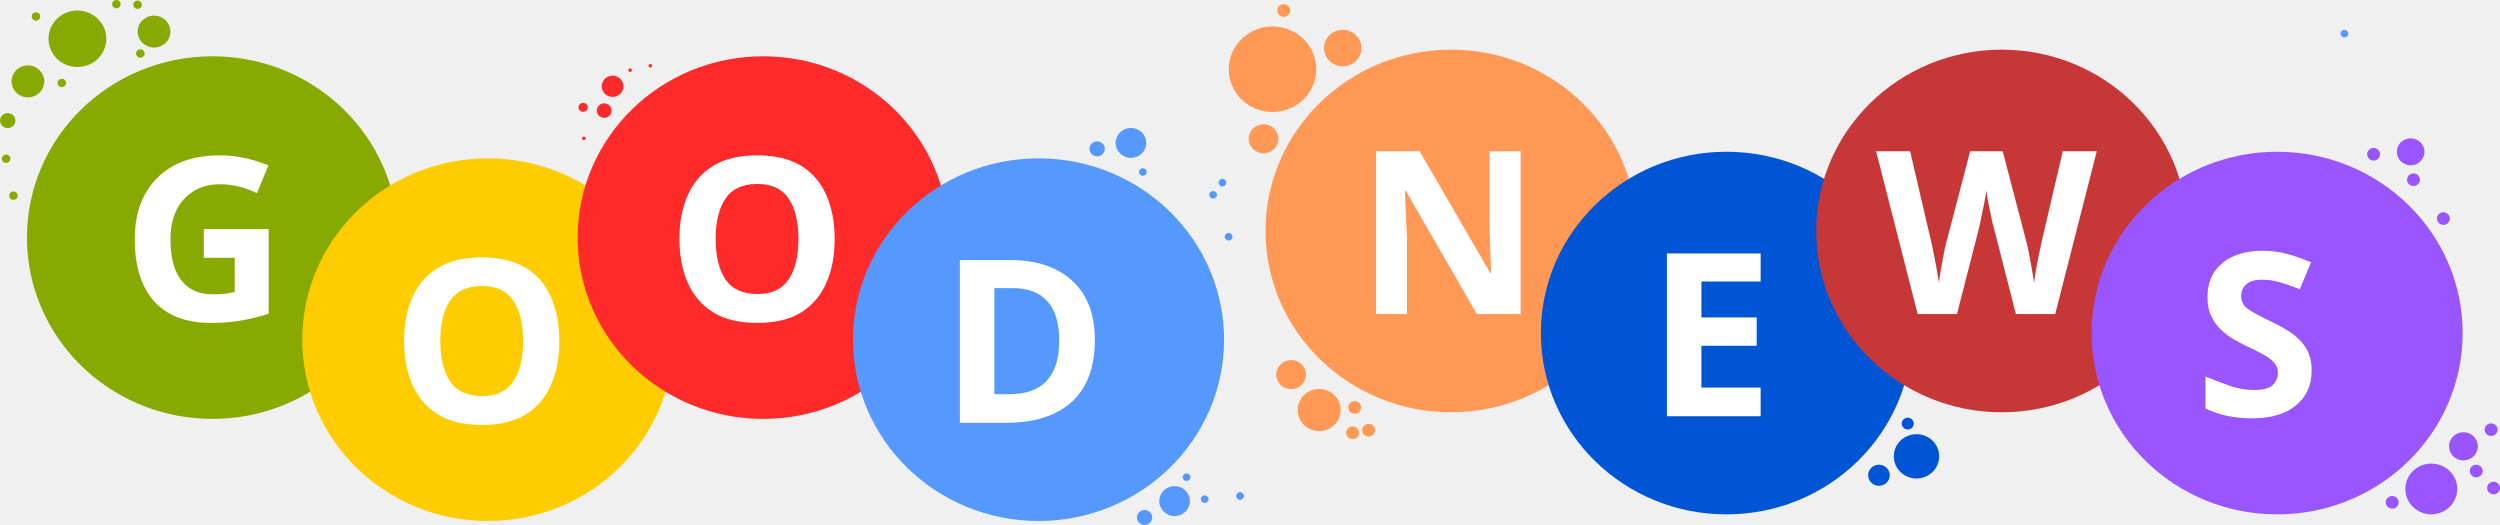
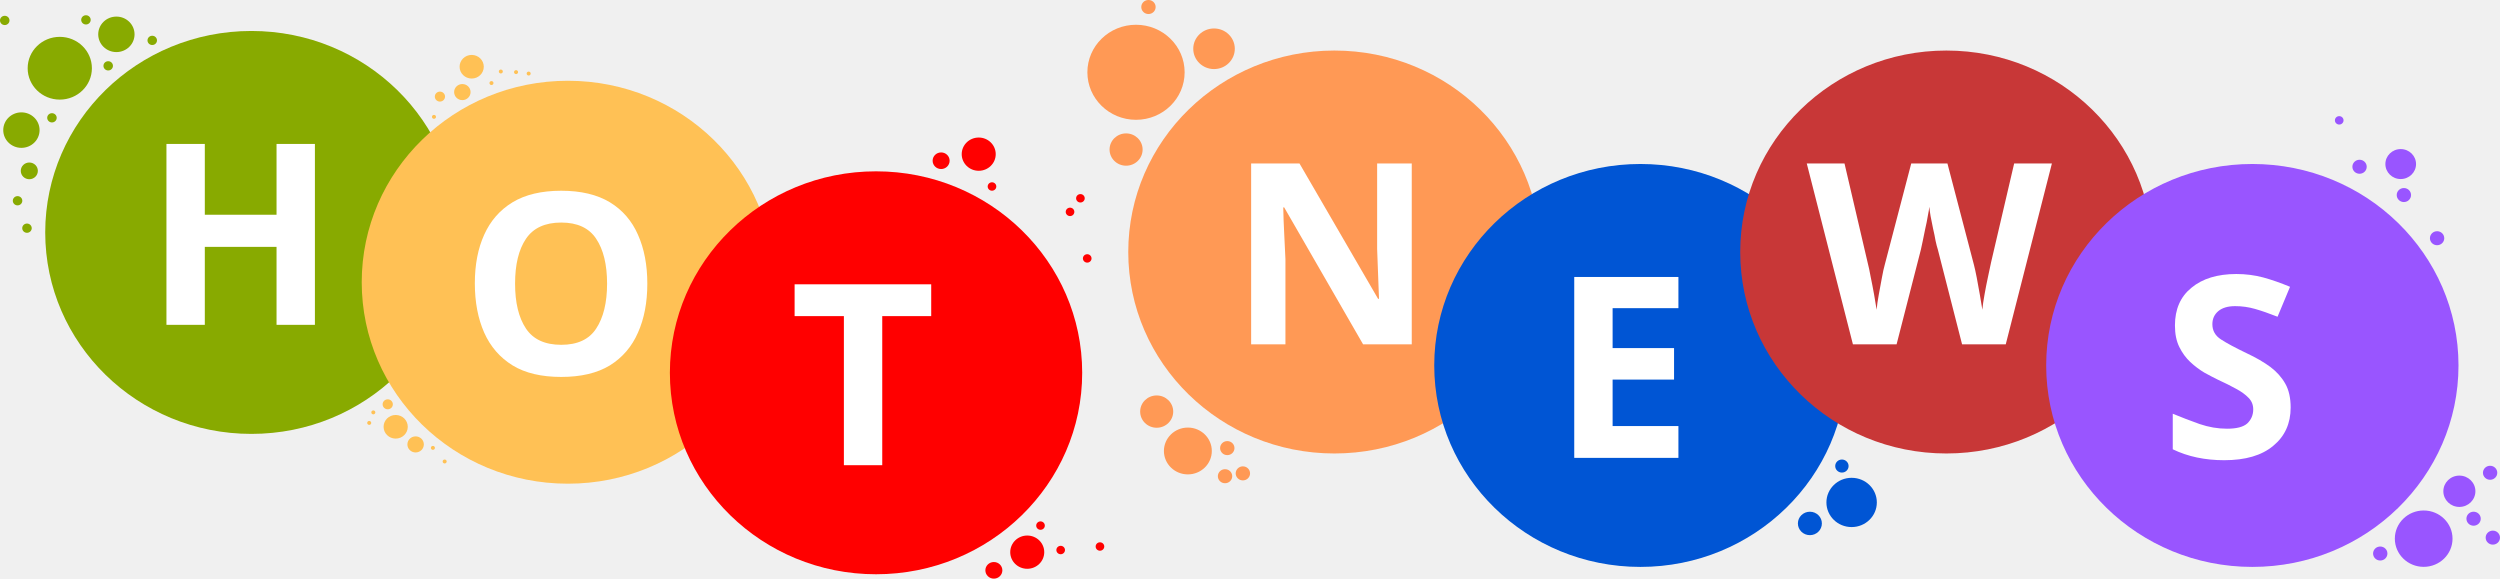
- <svg xmlns="http://www.w3.org/2000/svg" width="139.171mm" height="29.221mm" viewBox="0 0 139.171 29.221" version="1.1" id="svg8">
+ <svg xmlns="http://www.w3.org/2000/svg" width="125.245mm" height="28.988mm" viewBox="0 0 125.245 28.988" version="1.1" id="svg8">
  <defs id="defs2" />
-   <g id="layer1" transform="translate(-30.20746,-55.53213)">
-     <ellipse style="fill:#88aa00;fill-rule:evenodd;stroke-width:0.265" id="path10" cx="42.035" cy="68.758" rx="10.328" ry="10.093" />
-     <text xml:space="preserve" style="font-style:normal;font-variant:normal;font-weight:bold;font-stretch:normal;font-size:12.7px;line-height:1.25;font-family:sans-serif;-inkscape-font-specification:'sans-serif, Bold';font-variant-ligatures:normal;font-variant-caps:normal;font-variant-numeric:normal;font-variant-east-asian:normal;fill:#ffffff;fill-opacity:1;stroke:none;stroke-width:0.265" x="36.975" y="73.381" id="text76">
-       <tspan id="tspan74" x="36.975" y="73.381" style="font-style:normal;font-variant:normal;font-weight:bold;font-stretch:normal;font-size:12.7px;font-family:sans-serif;-inkscape-font-specification:'sans-serif, Bold';font-variant-ligatures:normal;font-variant-caps:normal;font-variant-numeric:normal;font-variant-east-asian:normal;fill:#ffffff;stroke-width:0.265">G</tspan>
+   <g id="layer1" transform="translate(-44.13333,-55.76475)">
+     <g id="g912" transform="translate(-0.6373651,-7.031837)">
+       <ellipse style="fill:#88aa00;fill-opacity:1;fill-rule:evenodd;stroke-width:0.265" id="path10-2" cx="57.364" cy="74.441" rx="10.328" ry="10.093" />
+       <text xml:space="preserve" style="font-style:normal;font-variant:normal;font-weight:bold;font-stretch:normal;font-size:12.7px;line-height:1.25;font-family:sans-serif;-inkscape-font-specification:'sans-serif, Bold';font-variant-ligatures:normal;font-variant-caps:normal;font-variant-numeric:normal;font-variant-east-asian:normal;fill:#ffffff;fill-opacity:1;stroke:none;stroke-width:0.265" x="51.969" y="79.07" id="text76-9">
+         <tspan id="tspan907" x="51.969" y="79.07">H</tspan>
+       </text>
+     </g>
+     <ellipse style="fill:#ffc155;fill-rule:evenodd;stroke-width:1;stroke-miterlimit:4;stroke-dasharray:none;fill-opacity:1" id="path10-2-3" cx="72.583" cy="69.904" rx="10.328" ry="10.093" />
+     <text xml:space="preserve" style="font-style:normal;font-variant:normal;font-weight:bold;font-stretch:normal;font-size:12.7px;line-height:1.25;font-family:sans-serif;-inkscape-font-specification:'sans-serif, Bold';font-variant-ligatures:normal;font-variant-caps:normal;font-variant-numeric:normal;font-variant-east-asian:normal;fill:#ffffff;fill-opacity:1;stroke:none;stroke-width:1;stroke-miterlimit:4;stroke-dasharray:none" x="67.188" y="74.527" id="text76-9-8">
+       <tspan id="tspan102-7" x="67.188" y="74.527">O</tspan>
    </text>
-     <ellipse style="fill:#ffcc00;fill-rule:evenodd;stroke-width:0.265" id="path10-2" cx="57.364" cy="74.441" rx="10.328" ry="10.093" />
-     <text xml:space="preserve" style="font-style:normal;font-variant:normal;font-weight:bold;font-stretch:normal;font-size:12.7px;line-height:1.25;font-family:sans-serif;-inkscape-font-specification:'sans-serif, Bold';font-variant-ligatures:normal;font-variant-caps:normal;font-variant-numeric:normal;font-variant-east-asian:normal;fill:#ffffff;fill-opacity:1;stroke:none;stroke-width:0.265" x="51.969" y="79.064" id="text76-9">
-       <tspan id="tspan102" x="51.969" y="79.064">O</tspan>
-     </text>
-     <ellipse style="fill:#ff2a2a;fill-rule:evenodd;stroke-width:0.265" id="path10-2-3" cx="72.692" cy="68.758" rx="10.328" ry="10.093" />
-     <text xml:space="preserve" style="font-style:normal;font-variant:normal;font-weight:bold;font-stretch:normal;font-size:12.7px;line-height:1.25;font-family:sans-serif;-inkscape-font-specification:'sans-serif, Bold';font-variant-ligatures:normal;font-variant-caps:normal;font-variant-numeric:normal;font-variant-east-asian:normal;fill:#ffffff;fill-opacity:1;stroke:none;stroke-width:0.265" x="67.297" y="73.381" id="text76-9-8">
-       <tspan id="tspan102-7" x="67.297" y="73.381">O</tspan>
-     </text>
-     <ellipse style="fill:#5599ff;fill-rule:evenodd;stroke-width:0.265" id="path10-2-3-8" cx="88.021" cy="74.441" rx="10.328" ry="10.093" />
-     <text xml:space="preserve" style="font-style:normal;font-variant:normal;font-weight:bold;font-stretch:normal;font-size:12.7px;line-height:1.25;font-family:sans-serif;-inkscape-font-specification:'sans-serif, Bold';font-variant-ligatures:normal;font-variant-caps:normal;font-variant-numeric:normal;font-variant-east-asian:normal;fill:#ffffff;fill-opacity:1;stroke:none;stroke-width:0.265" x="82.499" y="79.07" id="text76-9-0">
-       <tspan id="tspan140" x="82.499" y="79.07">D</tspan>
-     </text>
+     <g id="g922">
+       <ellipse style="fill:#ff0000;fill-rule:evenodd;stroke-width:0.265" id="path10-2-3-8" cx="88.021" cy="74.441" rx="10.328" ry="10.093" />
+       <text xml:space="preserve" style="font-style:normal;font-variant:normal;font-weight:bold;font-stretch:normal;font-size:12.7px;line-height:1.25;font-family:sans-serif;-inkscape-font-specification:'sans-serif, Bold';font-variant-ligatures:normal;font-variant-caps:normal;font-variant-numeric:normal;font-variant-east-asian:normal;fill:#ffffff;fill-opacity:1;stroke:none;stroke-width:0.265" x="83.693" y="79.07" id="text76-9-0">
+         <tspan id="tspan82" x="83.693" y="79.07">T</tspan>
+       </text>
+     </g>
    <ellipse style="fill:#ff9955;fill-rule:evenodd;stroke-width:0.265" id="path10-20" cx="110.985" cy="68.39" rx="10.328" ry="10.093" />
    <text xml:space="preserve" style="font-style:normal;font-variant:normal;font-weight:bold;font-stretch:normal;font-size:12.7px;line-height:1.25;font-family:sans-serif;-inkscape-font-specification:'sans-serif, Bold';font-variant-ligatures:normal;font-variant-caps:normal;font-variant-numeric:normal;font-variant-east-asian:normal;fill:#ffffff;fill-opacity:1;stroke:none;stroke-width:0.265" x="105.671" y="73.019" id="text76-3">
      <tspan id="tspan334" x="105.671" y="73.019">N</tspan>
    </text>
    <ellipse style="fill:#0055d4;fill-rule:evenodd;stroke-width:0.265" id="path10-2-34" cx="126.314" cy="74.073" rx="10.328" ry="10.093" />
    <text xml:space="preserve" style="font-style:normal;font-variant:normal;font-weight:bold;font-stretch:normal;font-size:12.7px;line-height:1.25;font-family:sans-serif;-inkscape-font-specification:'sans-serif, Bold';font-variant-ligatures:normal;font-variant-caps:normal;font-variant-numeric:normal;font-variant-east-asian:normal;fill:#ffffff;fill-opacity:1;stroke:none;stroke-width:0.265" x="121.858" y="78.702" id="text76-9-6">
      <tspan id="tspan336" x="121.858" y="78.702">E</tspan>
    </text>
    <ellipse style="fill:#c83737;fill-rule:evenodd;stroke-width:0.265" id="path10-2-3-5" cx="141.643" cy="68.39" rx="10.328" ry="10.093" />
    <text xml:space="preserve" style="font-style:normal;font-variant:normal;font-weight:bold;font-stretch:normal;font-size:12.7px;line-height:1.25;font-family:sans-serif;-inkscape-font-specification:'sans-serif, Bold';font-variant-ligatures:normal;font-variant-caps:normal;font-variant-numeric:normal;font-variant-east-asian:normal;fill:#ffffff;fill-opacity:1;stroke:none;stroke-width:0.265" x="134.648" y="73.019" id="text76-9-8-4">
      <tspan id="tspan338" x="134.648" y="73.019">W</tspan>
    </text>
    <ellipse style="fill:#9955ff;fill-rule:evenodd;stroke-width:0.265" id="path10-2-3-8-6" cx="156.971" cy="74.073" rx="10.328" ry="10.093" />
    <text xml:space="preserve" style="font-style:normal;font-variant:normal;font-weight:bold;font-stretch:normal;font-size:12.7px;line-height:1.25;font-family:sans-serif;-inkscape-font-specification:'sans-serif, Bold';font-variant-ligatures:normal;font-variant-caps:normal;font-variant-numeric:normal;font-variant-east-asian:normal;fill:#ffffff;fill-opacity:1;stroke:none;stroke-width:0.265" x="152.407" y="78.696" id="text76-9-0-7">
      <tspan id="tspan340" x="152.407" y="78.696">S</tspan>
    </text>
    <ellipse style="fill:#ff9955;fill-rule:evenodd;stroke-width:0.062" id="path10-20-8" cx="101.045" cy="59.386" rx="2.436" ry="2.381" />
    <ellipse style="fill:#ff9955;fill-rule:evenodd;stroke-width:0.027" id="path10-20-1" cx="104.954" cy="58.208" rx="1.041" ry="1.017" />
    <ellipse style="fill:#ff9955;fill-rule:evenodd;stroke-width:0.021" id="path10-20-6" cx="100.548" cy="63.257" rx="0.828" ry="0.809" />
    <ellipse style="fill:#ff9955;fill-rule:evenodd;stroke-width:0.009" id="path10-20-1-2" cx="101.669" cy="56.116" rx="0.36" ry="0.352" />
    <ellipse style="fill:#ff9955;fill-rule:evenodd;stroke-width:0.031" id="path10-20-8-1" cx="103.643" cy="78.358" rx="1.2" ry="1.173" />
    <ellipse style="fill:#ff9955;fill-rule:evenodd;stroke-width:0.021" id="path10-20-6-9" cx="102.081" cy="76.385" rx="0.828" ry="0.809" />
    <ellipse style="fill:#ff9955;fill-rule:evenodd;stroke-width:0.009" id="path10-20-1-2-8" cx="105.618" cy="78.214" rx="0.36" ry="0.352" />
    <ellipse style="fill:#ff9955;fill-rule:evenodd;stroke-width:0.009" id="path10-20-1-2-7" cx="106.399" cy="79.48" rx="0.36" ry="0.352" />
    <ellipse style="fill:#ff9955;fill-rule:evenodd;stroke-width:0.009" id="path10-20-1-2-4" cx="105.505" cy="79.622" rx="0.36" ry="0.352" />
    <ellipse style="fill:#0055d4;fill-rule:evenodd;stroke-width:0.032" id="path10-2-34-7" cx="136.896" cy="80.936" rx="1.263" ry="1.234" />
    <ellipse style="fill:#0055d4;fill-rule:evenodd;stroke-width:0.015" id="path10-2-34-4" cx="134.805" cy="81.988" rx="0.601" ry="0.587" />
    <ellipse style="fill:#0055d4;fill-rule:evenodd;stroke-width:0.009" id="path10-2-34-4-7" cx="136.409" cy="79.113" rx="0.335" ry="0.327" />
    <ellipse style="fill:#9955ff;fill-rule:evenodd;stroke-width:0.037" id="path10-2-3-8-6-2" cx="165.555" cy="82.751" rx="1.445" ry="1.412" />
    <ellipse style="fill:#9955ff;fill-rule:evenodd;stroke-width:0.021" id="path10-2-3-8-6-2-8" cx="167.343" cy="80.376" rx="0.803" ry="0.785" />
    <ellipse style="fill:#9955ff;fill-rule:evenodd;stroke-width:0.009" id="path10-2-3-8-6-2-8-7" cx="168.883" cy="79.45" rx="0.359" ry="0.351" />
    <ellipse style="fill:#9955ff;fill-rule:evenodd;stroke-width:0.009" id="path10-2-3-8-6-2-8-7-5" cx="163.379" cy="83.495" rx="0.359" ry="0.351" />
    <ellipse style="fill:#9955ff;fill-rule:evenodd;stroke-width:0.009" id="path10-2-3-8-6-2-8-7-7" cx="169.019" cy="82.699" rx="0.359" ry="0.351" />
    <ellipse style="fill:#9955ff;fill-rule:evenodd;stroke-width:0.009" id="path10-2-3-8-6-2-8-7-4" cx="168.055" cy="81.751" rx="0.359" ry="0.351" />
    <ellipse style="fill:#9955ff;fill-rule:evenodd;stroke-width:0.02" id="path10-2-3-8-6-2-84" cx="164.404" cy="63.984" rx="0.768" ry="0.751" />
    <ellipse style="fill:#9955ff;fill-rule:evenodd;stroke-width:0.009" id="path10-2-3-8-6-2-8-7-0" cx="162.342" cy="64.119" rx="0.359" ry="0.351" />
    <ellipse style="fill:#9955ff;fill-rule:evenodd;stroke-width:0.009" id="path10-2-3-8-6-2-8-7-01" cx="164.563" cy="65.536" rx="0.359" ry="0.351" />
    <ellipse style="fill:#9955ff;fill-rule:evenodd;stroke-width:0.009" id="path10-2-3-8-6-2-8-7-56" cx="166.227" cy="67.699" rx="0.359" ry="0.351" />
-     <ellipse style="fill:#88aa00;fill-rule:evenodd;stroke-width:0.041" id="path10-3" cx="34.517" cy="57.69" rx="1.609" ry="1.572" />
-     <ellipse style="fill:#88aa00;fill-rule:evenodd;stroke-width:0.023" id="path10-3-7" cx="31.762" cy="60.062" rx="0.91" ry="0.889" />
-     <ellipse style="fill:#88aa00;fill-rule:evenodd;stroke-width:0.011" id="path10-3-7-4" cx="30.636" cy="62.244" rx="0.428" ry="0.419" />
-     <ellipse style="fill:#88aa00;fill-rule:evenodd;stroke-width:0.023" id="path10-3-7-3" cx="38.782" cy="57.291" rx="0.91" ry="0.889" />
-     <ellipse style="fill:#88aa00;fill-rule:evenodd;stroke-width:0.006" id="path10-3-7-4-1" cx="33.646" cy="60.149" rx="0.238" ry="0.232" />
-     <ellipse style="fill:#88aa00;fill-rule:evenodd;stroke-width:0.006" id="path10-3-7-4-1-4" cx="32.208" cy="56.449" rx="0.238" ry="0.232" />
-     <ellipse style="fill:#88aa00;fill-rule:evenodd;stroke-width:0.006" id="path10-3-7-4-1-1" cx="38.021" cy="58.508" rx="0.238" ry="0.232" />
-     <ellipse style="fill:#88aa00;fill-rule:evenodd;stroke-width:0.006" id="path10-3-7-4-1-2" cx="36.685" cy="55.764" rx="0.238" ry="0.232" />
-     <ellipse style="fill:#88aa00;fill-rule:evenodd;stroke-width:0.006" id="path10-3-7-4-1-0" cx="37.867" cy="55.794" rx="0.238" ry="0.232" />
-     <ellipse style="fill:#88aa00;fill-rule:evenodd;stroke-width:0.006" id="path10-3-7-4-1-43" cx="30.956" cy="66.424" rx="0.238" ry="0.232" />
-     <ellipse style="fill:#88aa00;fill-rule:evenodd;stroke-width:0.006" id="path10-3-7-4-1-14" cx="30.548" cy="64.368" rx="0.238" ry="0.232" />
-     <ellipse style="fill:#ff2a2a;fill-rule:evenodd;stroke-width:0.016" id="path10-2-3-3" cx="64.308" cy="60.336" rx="0.606" ry="0.592" />
-     <ellipse style="fill:#ff2a2a;fill-rule:evenodd;stroke-width:0.011" id="path10-2-3-3-8" cx="63.841" cy="61.688" rx="0.412" ry="0.403" />
-     <ellipse style="fill:#ff2a2a;fill-rule:evenodd;stroke-width:0.007" id="path10-2-3-3-8-1" cx="62.667" cy="61.507" rx="0.256" ry="0.25" />
-     <ellipse style="fill:#ff2a2a;fill-rule:evenodd;stroke-width:0.003" id="path10-2-3-3-8-1-7" cx="62.708" cy="63.232" rx="0.101" ry="0.099" />
-     <ellipse style="fill:#ff2a2a;fill-rule:evenodd;stroke-width:0.003" id="path10-2-3-3-8-1-7-5" cx="66.412" cy="59.192" rx="0.101" ry="0.099" />
-     <ellipse style="fill:#ff2a2a;fill-rule:evenodd;stroke-width:0.003" id="path10-2-3-3-8-1-7-5-4" cx="65.284" cy="59.438" rx="0.101" ry="0.099" />
-     <ellipse style="fill:#5599ff;fill-rule:evenodd;stroke-width:0.022" id="path10-2-3-8-64" cx="93.165" cy="63.488" rx="0.852" ry="0.833" />
-     <ellipse style="fill:#5599ff;fill-rule:evenodd;stroke-width:0.022" id="path10-2-3-8-64-9" cx="95.596" cy="83.427" rx="0.852" ry="0.833" />
-     <ellipse style="fill:#5599ff;fill-rule:evenodd;stroke-width:0.011" id="path10-2-3-8-64-9-5" cx="93.924" cy="84.337" rx="0.426" ry="0.416" />
-     <ellipse style="fill:#5599ff;fill-rule:evenodd;stroke-width:0.011" id="path10-2-3-8-64-9-5-8" cx="91.282" cy="63.817" rx="0.426" ry="0.416" />
-     <ellipse style="fill:#5599ff;fill-rule:evenodd;stroke-width:0.006" id="path10-2-3-8-64-9-5-8-0" cx="96.261" cy="82.096" rx="0.216" ry="0.211" />
-     <ellipse style="fill:#5599ff;fill-rule:evenodd;stroke-width:0.006" id="path10-2-3-8-64-9-5-8-0-1" cx="99.239" cy="83.144" rx="0.216" ry="0.211" />
-     <ellipse style="fill:#5599ff;fill-rule:evenodd;stroke-width:0.006" id="path10-2-3-8-64-9-5-8-0-1-0" cx="160.716" cy="57.406" rx="0.216" ry="0.211" />
-     <ellipse style="fill:#5599ff;fill-rule:evenodd;stroke-width:0.006" id="path10-2-3-8-64-9-5-8-0-1-02" cx="97.271" cy="83.32" rx="0.216" ry="0.211" />
-     <ellipse style="fill:#5599ff;fill-rule:evenodd;stroke-width:0.006" id="path10-2-3-8-64-9-5-8-0-1-5" cx="93.83" cy="65.108" rx="0.216" ry="0.211" />
-     <ellipse style="fill:#5599ff;fill-rule:evenodd;stroke-width:0.006" id="path10-2-3-8-64-9-5-8-0-1-9" cx="98.26" cy="65.699" rx="0.216" ry="0.211" />
-     <ellipse style="fill:#5599ff;fill-rule:evenodd;stroke-width:0.006" id="path10-2-3-8-64-9-5-8-0-1-8" cx="97.74" cy="66.379" rx="0.216" ry="0.211" />
-     <ellipse style="fill:#5599ff;fill-rule:evenodd;stroke-width:0.006" id="path10-2-3-8-64-9-5-8-0-1-4" cx="98.601" cy="68.711" rx="0.216" ry="0.211" />
+     <ellipse style="fill:#88aa00;fill-rule:evenodd;stroke-width:0.041" id="path10-3" cx="47.128" cy="59.183" rx="1.609" ry="1.572" />
+     <ellipse style="fill:#88aa00;fill-rule:evenodd;stroke-width:0.023" id="path10-3-7" cx="45.206" cy="62.283" rx="0.91" ry="0.889" />
+     <ellipse style="fill:#88aa00;fill-rule:evenodd;stroke-width:0.011" id="path10-3-7-4" cx="45.602" cy="64.325" rx="0.428" ry="0.419" />
+     <ellipse style="fill:#88aa00;fill-rule:evenodd;stroke-width:0.023" id="path10-3-7-3" cx="49.964" cy="57.485" rx="0.91" ry="0.889" />
+     <ellipse style="fill:#88aa00;fill-rule:evenodd;stroke-width:0.006" id="path10-3-7-4-1" cx="46.736" cy="61.667" rx="0.238" ry="0.232" />
+     <ellipse style="fill:#88aa00;fill-rule:evenodd;stroke-width:0.006" id="path10-3-7-4-1-4" cx="44.371" cy="56.788" rx="0.238" ry="0.232" />
+     <ellipse style="fill:#88aa00;fill-rule:evenodd;stroke-width:0.006" id="path10-3-7-4-1-1" cx="49.554" cy="59.063" rx="0.238" ry="0.232" />
+     <ellipse style="fill:#88aa00;fill-rule:evenodd;stroke-width:0.006" id="path10-3-7-4-1-2" cx="48.439" cy="56.76" rx="0.238" ry="0.232" />
+     <ellipse style="fill:#88aa00;fill-rule:evenodd;stroke-width:0.006" id="path10-3-7-4-1-0" cx="51.76" cy="57.788" rx="0.238" ry="0.232" />
+     <ellipse style="fill:#88aa00;fill-rule:evenodd;stroke-width:0.006" id="path10-3-7-4-1-43" cx="45.485" cy="67.196" rx="0.238" ry="0.232" />
+     <ellipse style="fill:#88aa00;fill-rule:evenodd;stroke-width:0.006" id="path10-3-7-4-1-14" cx="45.013" cy="65.822" rx="0.238" ry="0.232" />
+     <ellipse style="fill:#ffc155;fill-opacity:1;fill-rule:evenodd;stroke-width:0.016" id="path10-2-3-3" cx="67.764" cy="59.108" rx="0.606" ry="0.592" />
+     <ellipse style="fill:#ffc155;fill-opacity:1;fill-rule:evenodd;stroke-width:0.011" id="path10-2-3-3-8" cx="67.296" cy="60.378" rx="0.412" ry="0.403" />
+     <ellipse style="fill:#ffc155;fill-opacity:1;fill-rule:evenodd;stroke-width:0.007" id="path10-2-3-3-8-1" cx="66.173" cy="60.604" rx="0.256" ry="0.25" />
+     <ellipse style="fill:#ffc155;fill-opacity:1;fill-rule:evenodd;stroke-width:0.003" id="path10-2-3-3-8-1-7" cx="65.875" cy="61.619" rx="0.101" ry="0.099" />
+     <ellipse style="fill:#ffc155;fill-opacity:1;fill-rule:evenodd;stroke-width:0.003" id="path10-2-3-3-8-1-7-5" cx="69.224" cy="59.347" rx="0.101" ry="0.099" />
+     <ellipse style="fill:#ffc155;fill-opacity:1;fill-rule:evenodd;stroke-width:0.003" id="path10-2-3-3-8-1-7-5-4" cx="68.755" cy="59.926" rx="0.101" ry="0.099" />
+     <ellipse style="fill:#ff0000;fill-opacity:1;fill-rule:evenodd;stroke-width:0.022" id="path10-2-3-8-64" cx="93.165" cy="63.488" rx="0.852" ry="0.833" />
+     <ellipse style="fill:#ff0000;fill-opacity:1;fill-rule:evenodd;stroke-width:0.022" id="path10-2-3-8-64-9" cx="95.596" cy="83.427" rx="0.852" ry="0.833" />
+     <ellipse style="fill:#ff0000;fill-opacity:1;fill-rule:evenodd;stroke-width:0.011" id="path10-2-3-8-64-9-5" cx="93.924" cy="84.337" rx="0.426" ry="0.416" />
+     <ellipse style="fill:#ff0000;fill-opacity:1;fill-rule:evenodd;stroke-width:0.011" id="path10-2-3-8-64-9-5-8" cx="91.282" cy="63.817" rx="0.426" ry="0.416" />
+     <ellipse style="fill:#ff0000;fill-opacity:1;fill-rule:evenodd;stroke-width:0.006" id="path10-2-3-8-64-9-5-8-0" cx="96.261" cy="82.096" rx="0.216" ry="0.211" />
+     <ellipse style="fill:#ff0000;fill-opacity:1;fill-rule:evenodd;stroke-width:0.006" id="path10-2-3-8-64-9-5-8-0-1" cx="99.239" cy="83.144" rx="0.216" ry="0.211" />
+     <ellipse style="fill:#9955ff;fill-opacity:1;fill-rule:evenodd;stroke-width:0.006" id="path10-2-3-8-64-9-5-8-0-1-0" cx="161.324" cy="61.794" rx="0.216" ry="0.211" />
+     <ellipse style="fill:#ff0000;fill-opacity:1;fill-rule:evenodd;stroke-width:0.006" id="path10-2-3-8-64-9-5-8-0-1-02" cx="97.271" cy="83.32" rx="0.216" ry="0.211" />
+     <ellipse style="fill:#ff0000;fill-opacity:1;fill-rule:evenodd;stroke-width:0.006" id="path10-2-3-8-64-9-5-8-0-1-5" cx="93.83" cy="65.108" rx="0.216" ry="0.211" />
+     <ellipse style="fill:#ff0000;fill-opacity:1;fill-rule:evenodd;stroke-width:0.006" id="path10-2-3-8-64-9-5-8-0-1-9" cx="98.26" cy="65.699" rx="0.216" ry="0.211" />
+     <ellipse style="fill:#ff0000;fill-opacity:1;fill-rule:evenodd;stroke-width:0.006" id="path10-2-3-8-64-9-5-8-0-1-8" cx="97.74" cy="66.379" rx="0.216" ry="0.211" />
+     <ellipse style="fill:#ff0000;fill-opacity:1;fill-rule:evenodd;stroke-width:0.006" id="path10-2-3-8-64-9-5-8-0-1-4" cx="98.601" cy="68.711" rx="0.216" ry="0.211" />
+     <ellipse style="fill:#ffc155;fill-opacity:1;fill-rule:evenodd;stroke-width:0.003" id="path10-2-3-3-8-1-7-5-0" cx="70.619" cy="59.45" rx="0.101" ry="0.099" />
+     <ellipse style="fill:#ffc155;fill-opacity:1;fill-rule:evenodd;stroke-width:0.003" id="path10-2-3-3-8-1-7-5-3" cx="69.986" cy="59.378" rx="0.101" ry="0.099" />
+     <ellipse style="fill:#ffc155;fill-opacity:1;fill-rule:evenodd;stroke-width:0.016" id="path10-2-3-3-6" cx="63.956" cy="77.146" rx="0.606" ry="0.592" />
+     <ellipse style="fill:#ffc155;fill-opacity:1;fill-rule:evenodd;stroke-width:0.011" id="path10-2-3-3-8-10" cx="64.955" cy="78.029" rx="0.412" ry="0.403" />
+     <ellipse style="fill:#ffc155;fill-opacity:1;fill-rule:evenodd;stroke-width:0.007" id="path10-2-3-3-8-1-6" cx="63.558" cy="76.02" rx="0.256" ry="0.25" />
+     <ellipse style="fill:#ffc155;fill-opacity:1;fill-rule:evenodd;stroke-width:0.003" id="path10-2-3-3-8-1-7-5-32" cx="62.836" cy="76.424" rx="0.101" ry="0.099" />
+     <ellipse style="fill:#ffc155;fill-opacity:1;fill-rule:evenodd;stroke-width:0.003" id="path10-2-3-3-8-1-7-5-4-0" cx="62.63" cy="76.952" rx="0.101" ry="0.099" />
+     <ellipse style="fill:#ffc155;fill-opacity:1;fill-rule:evenodd;stroke-width:0.003" id="path10-2-3-3-8-1-7-5-0-6" cx="66.41" cy="78.884" rx="0.101" ry="0.099" />
+     <ellipse style="fill:#ffc155;fill-opacity:1;fill-rule:evenodd;stroke-width:0.003" id="path10-2-3-3-8-1-7-5-3-1" cx="65.821" cy="78.202" rx="0.101" ry="0.099" />
  </g>
</svg>
